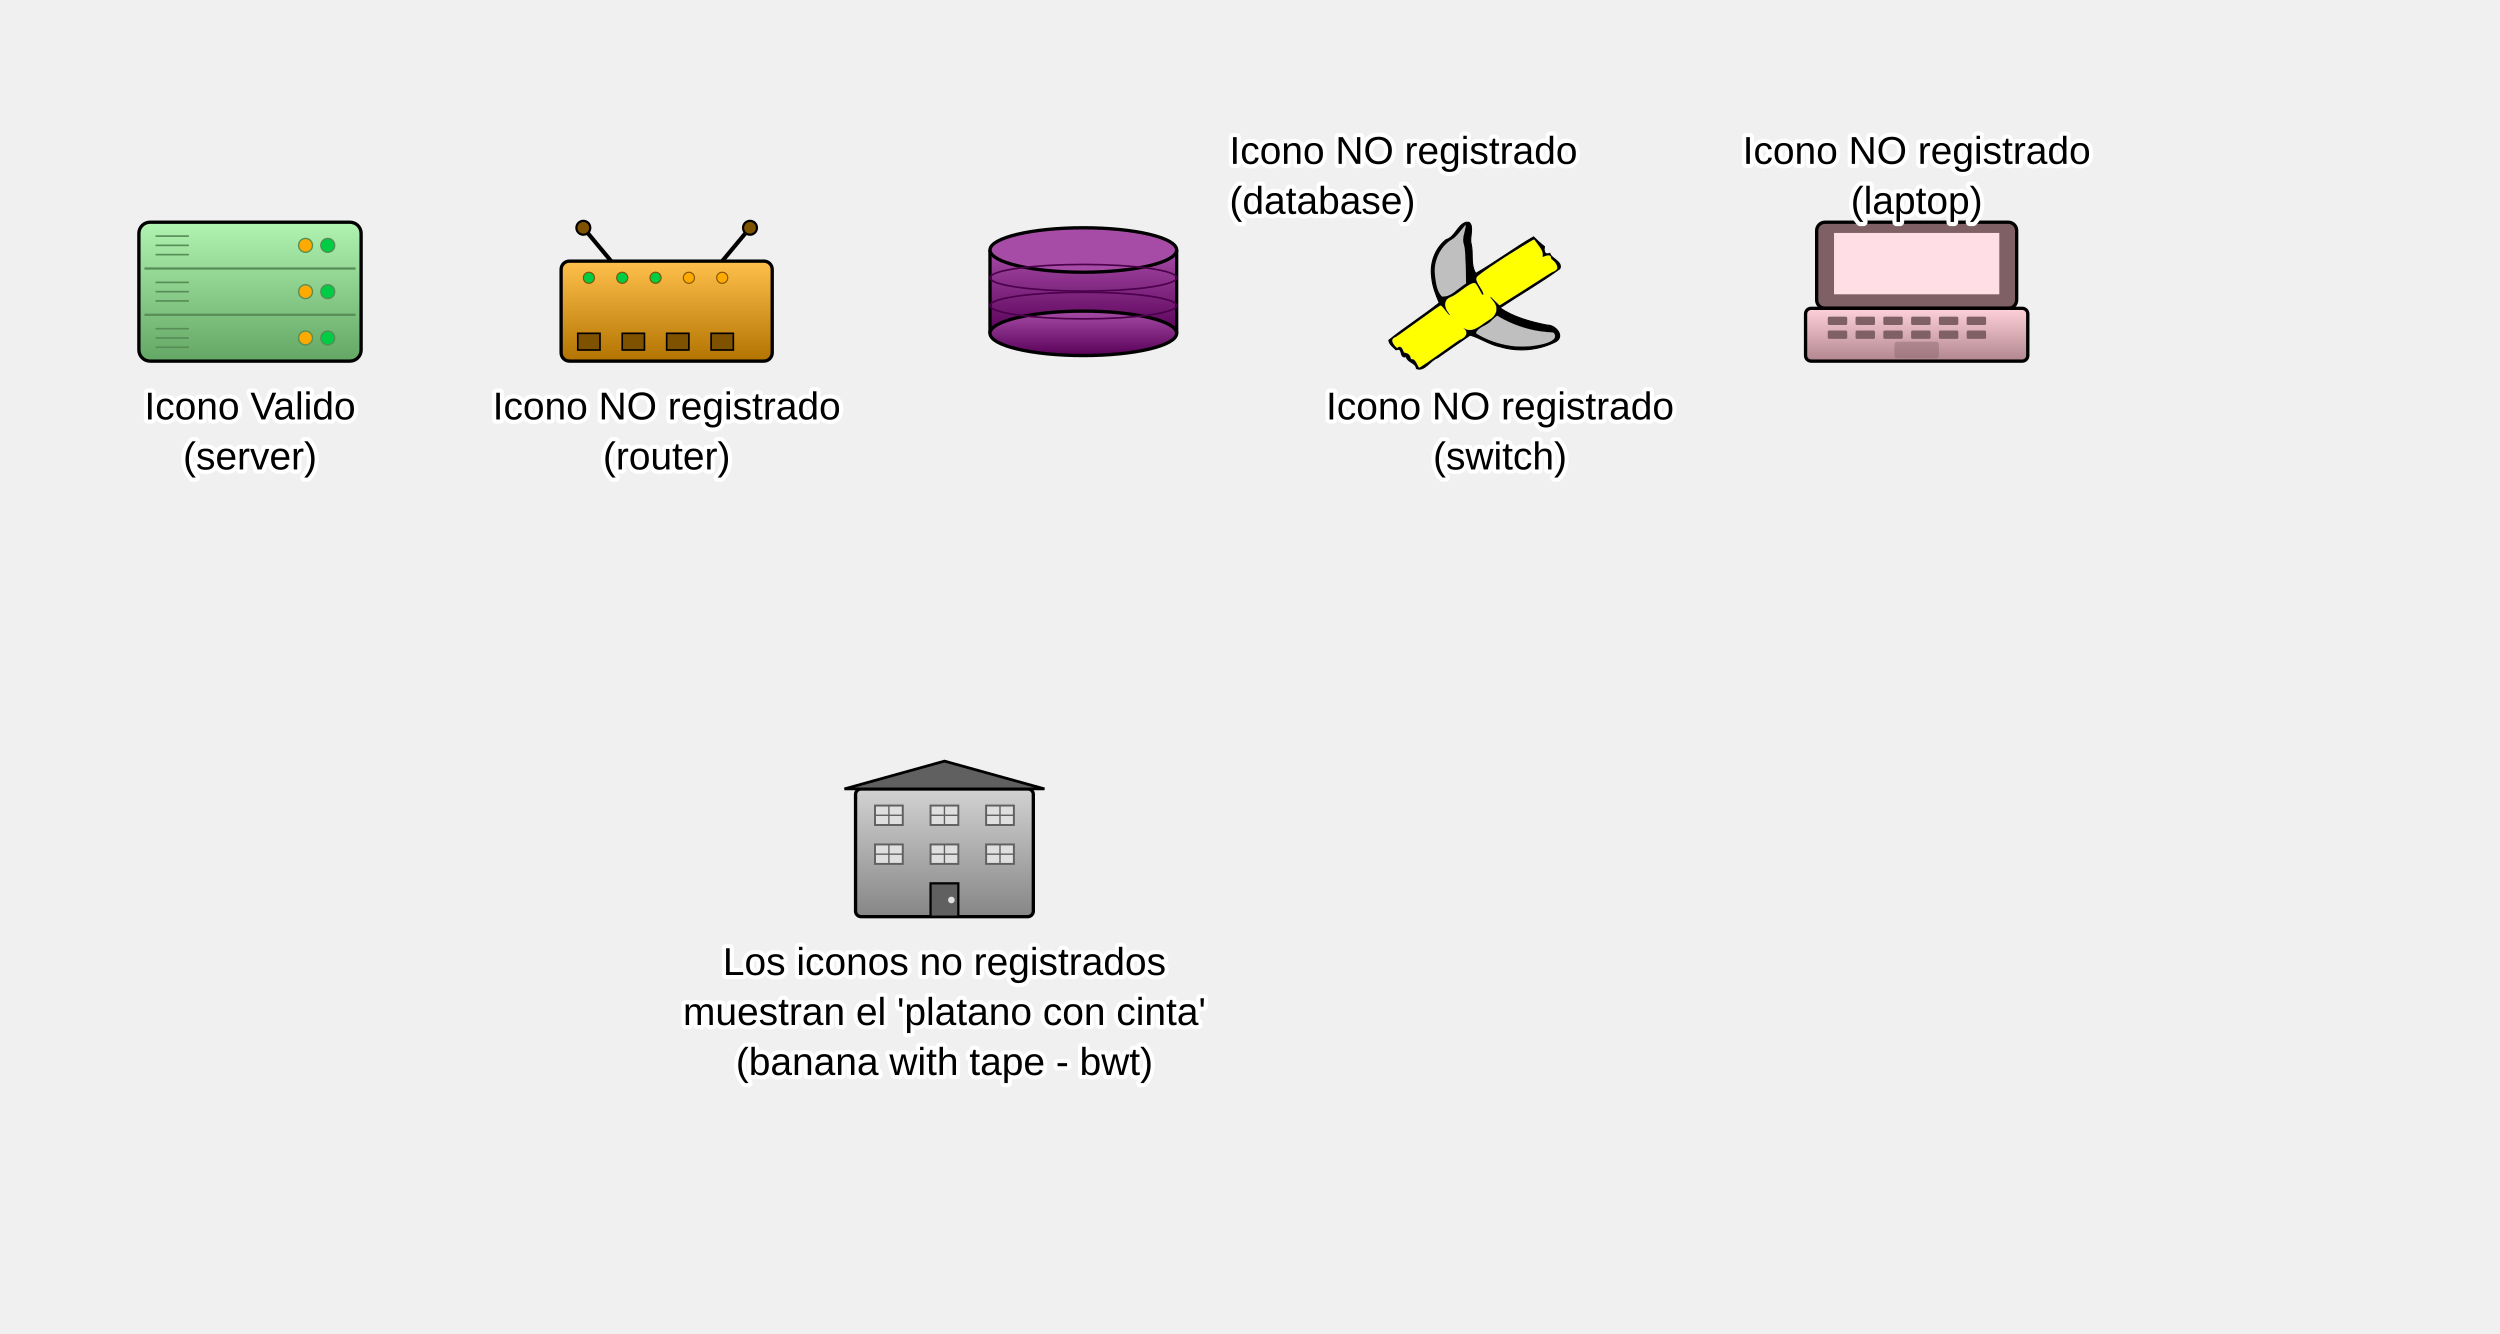
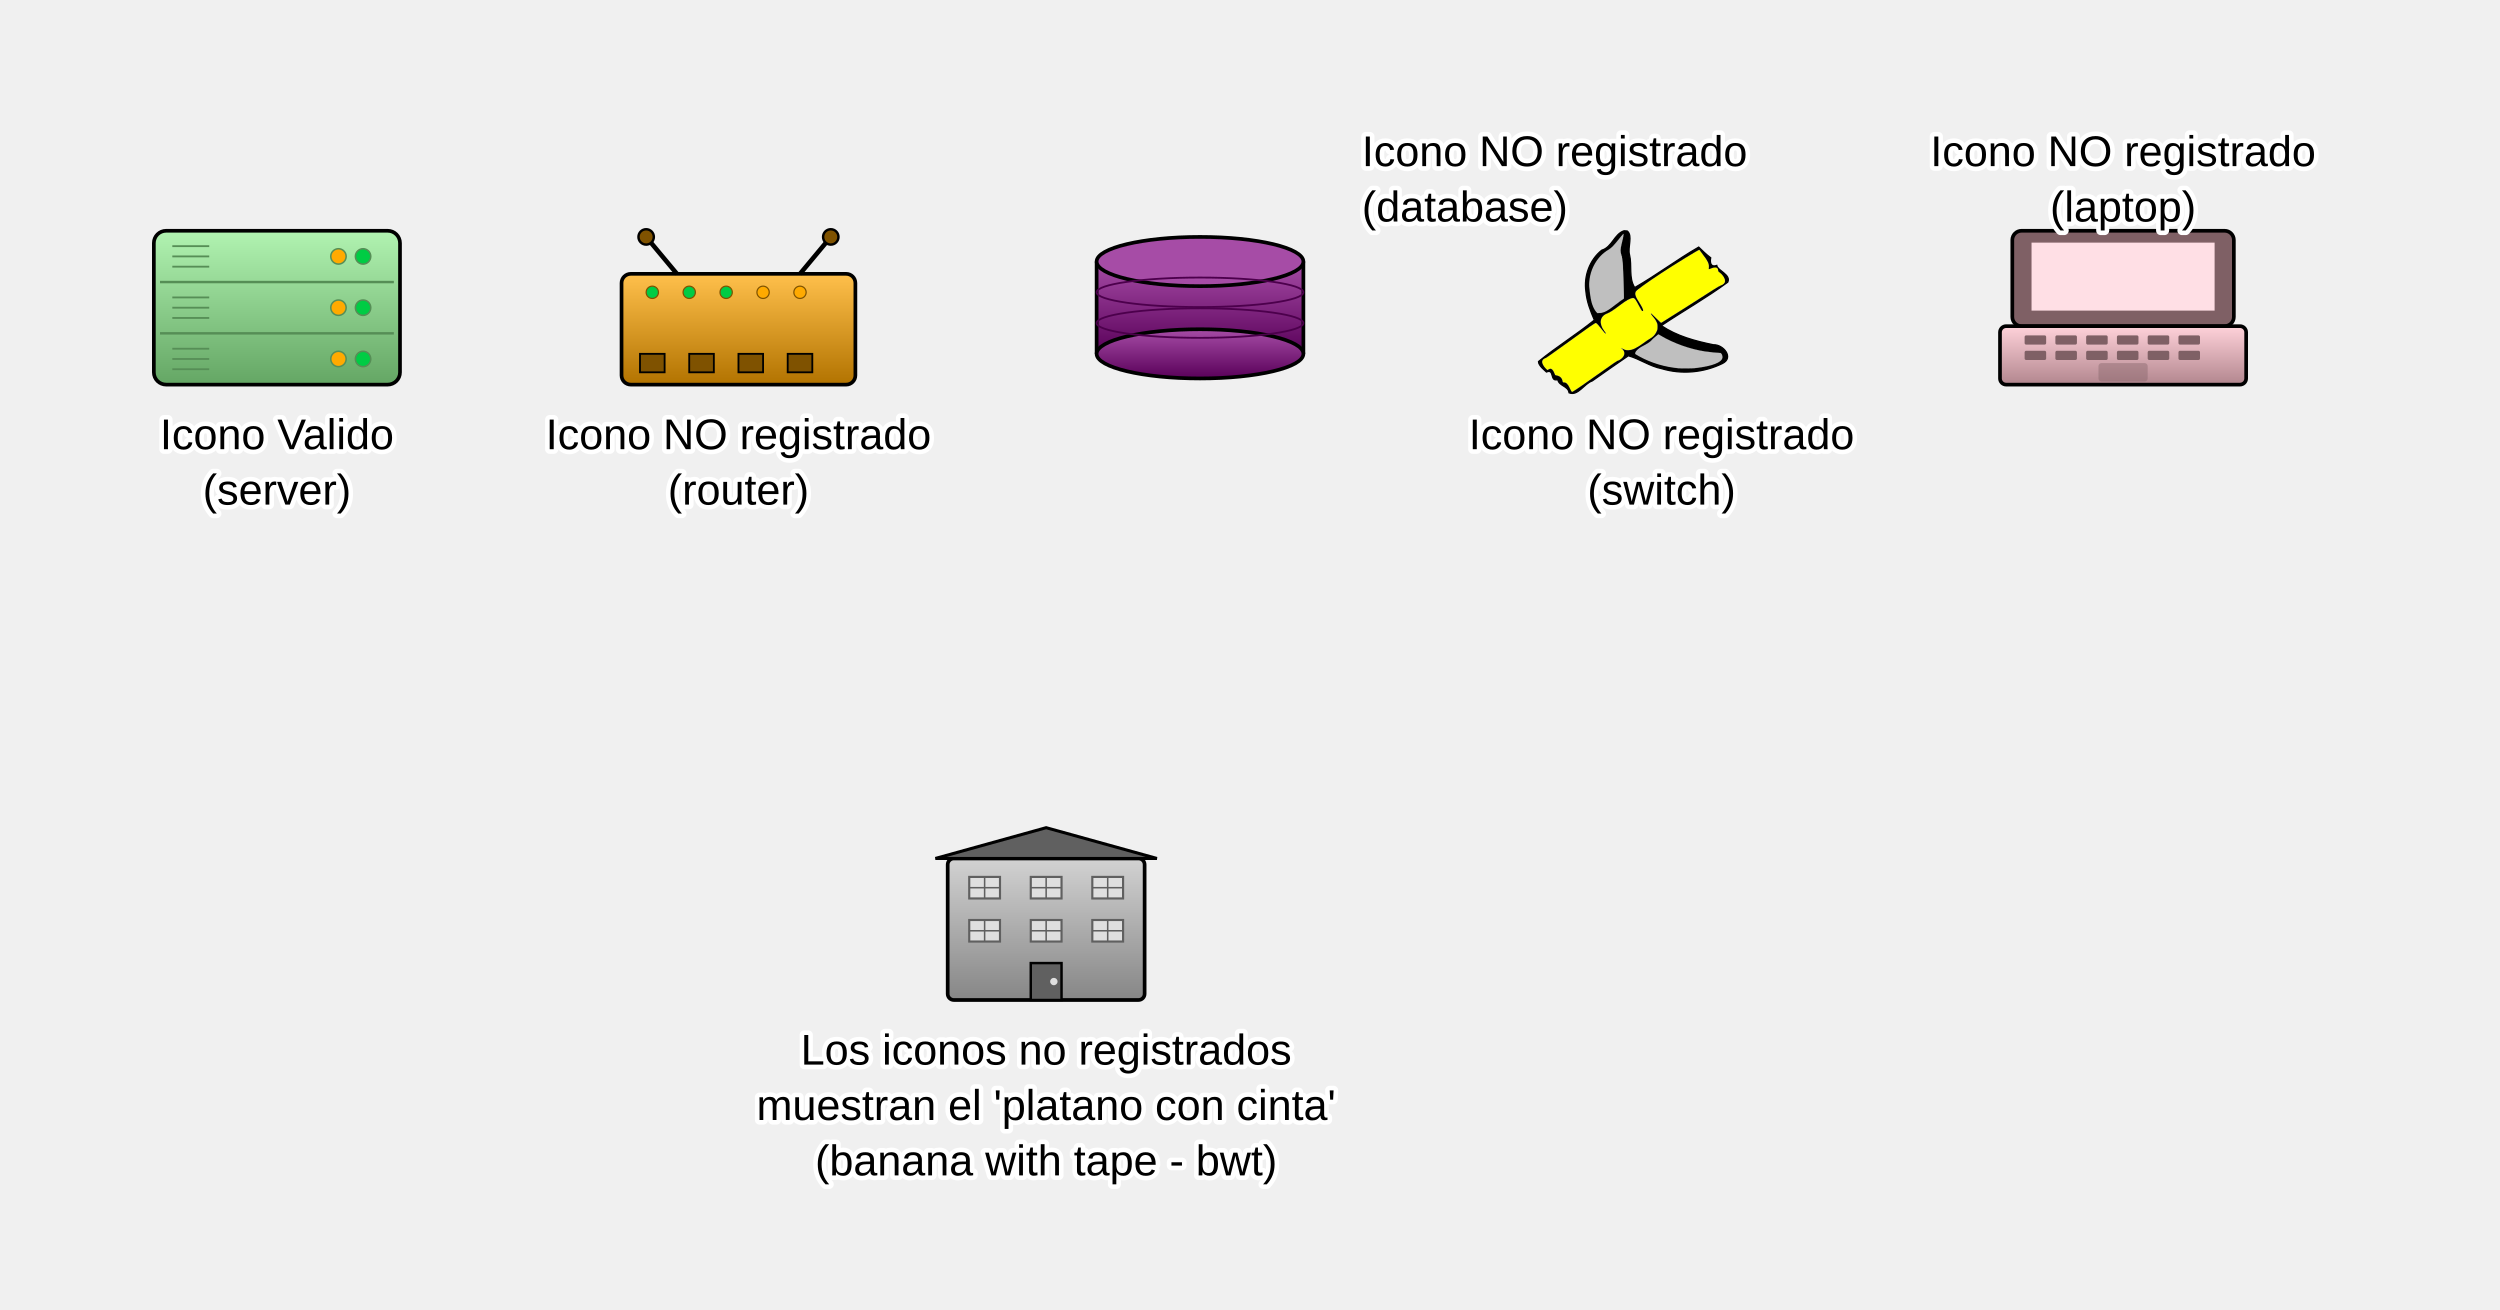
- <svg xmlns="http://www.w3.org/2000/svg" baseProfile="full" height="480" version="1.1" viewBox="0,0,900,480" width="900">
+ <svg xmlns="http://www.w3.org/2000/svg" baseProfile="full" height="425.5" version="1.1" viewBox="0,5,812.5,425.5" width="812.5">
  <defs>
    <filter height="140%" id="text-glow" width="140%" x="-20%" y="-20%">
      <feMerge>
        <feMergeNode in="SourceGraphic" />
      </feMerge>
    </filter>
    <marker id="arrow-end" markerHeight="10" markerWidth="10" orient="auto" refX="10" refY="5">
      <path d="M 0 0 L 10 5 L 0 10 z" fill="black" />
    </marker>
    <marker id="arrow-start" markerHeight="10" markerWidth="10" orient="auto" refX="0" refY="5">
      <path d="M 10 0 L 0 5 L 10 10 z" fill="black" />
    </marker>
    <marker id="circle-start" markerHeight="2.4" markerUnits="userSpaceOnUse" markerWidth="2.4" orient="auto" refX="1.2" refY="1.2">
      <circle cx="1.2" cy="1.2" fill="black" r="1.2" />
    </marker>
    <marker id="circle-end" markerHeight="2.4" markerUnits="userSpaceOnUse" markerWidth="2.4" orient="auto" refX="1.2" refY="1.2">
      <circle cx="1.2" cy="1.2" fill="black" r="1.2" />
    </marker>
    <linearGradient id="gradient-valid1" x1="0%" x2="0%" y1="0%" y2="100%">
      <stop offset="0%" stop-color="#b1f3b1" />
      <stop offset="100%" stop-color="#64a664" />
    </linearGradient>
    <linearGradient id="gradient-invalid1" x1="0%" x2="0%" y1="0%" y2="100%">
      <stop offset="0%" stop-color="#ffc04c" />
      <stop offset="100%" stop-color="#b27300" />
    </linearGradient>
    <linearGradient id="gradient-invalid2" x1="0%" x2="0%" y1="0%" y2="100%">
      <stop offset="0%" stop-color="#a64ca6" />
      <stop offset="100%" stop-color="#590059" />
    </linearGradient>
    <linearGradient id="gradient-invalid4" x1="0%" x2="0%" y1="0%" y2="100%">
      <stop offset="0%" stop-color="#ffd2da" />
      <stop offset="100%" stop-color="#b2868e" />
    </linearGradient>
    <linearGradient id="gradient-nota" x1="0%" x2="0%" y1="0%" y2="100%">
      <stop offset="0%" stop-color="#d2d2d2" />
      <stop offset="100%" stop-color="#868686" />
    </linearGradient>
  </defs>
  <g id="valid1">
    <rect fill="url(#gradient-valid1)" height="50" rx="4" ry="4" stroke="black" stroke-width="1.2" width="80" x="50" y="80" />
    <line stroke="#568e56" stroke-width="0.8" x1="52" x2="128" y1="96.667" y2="96.667" />
    <line stroke="#568e56" stroke-width="0.8" x1="52" x2="128" y1="113.333" y2="113.333" />
    <circle cx="118" cy="88.333" fill="#00cc44" r="2.5" stroke="#568e56" stroke-width="0.5" />
    <circle cx="110" cy="88.333" fill="#ffaa00" r="2.5" stroke="#568e56" stroke-width="0.5" />
    <circle cx="118" cy="105.0" fill="#00cc44" r="2.5" stroke="#568e56" stroke-width="0.5" />
    <circle cx="110" cy="105.0" fill="#ffaa00" r="2.5" stroke="#568e56" stroke-width="0.5" />
    <circle cx="118" cy="121.667" fill="#00cc44" r="2.5" stroke="#568e56" stroke-width="0.5" />
    <circle cx="110" cy="121.667" fill="#ffaa00" r="2.5" stroke="#568e56" stroke-width="0.5" />
    <line stroke="#568e56" stroke-width="0.6" x1="56" x2="68" y1="85.0" y2="85.0" />
    <line stroke="#568e56" stroke-width="0.6" x1="56" x2="68" y1="88.333" y2="88.333" />
    <line stroke="#568e56" stroke-width="0.6" x1="56" x2="68" y1="91.667" y2="91.667" />
    <line stroke="#568e56" stroke-width="0.6" x1="56" x2="68" y1="101.667" y2="101.667" />
    <line stroke="#568e56" stroke-width="0.6" x1="56" x2="68" y1="105.0" y2="105.0" />
    <line stroke="#568e56" stroke-width="0.6" x1="56" x2="68" y1="108.333" y2="108.333" />
    <line stroke="#568e56" stroke-width="0.6" x1="56" x2="68" y1="118.333" y2="118.333" />
    <line stroke="#568e56" stroke-width="0.6" x1="56" x2="68" y1="121.667" y2="121.667" />
    <line stroke="#568e56" stroke-width="0.6" x1="56" x2="68" y1="125" y2="125" />
  </g>
  <g id="invalid1">
    <rect fill="url(#gradient-invalid1)" height="36" rx="3" ry="3" stroke="black" stroke-width="1.2" width="76" x="202" y="94" />
    <line stroke="black" stroke-width="1.5" x1="220" x2="210" y1="94" y2="82" />
    <circle cx="210" cy="82" fill="#7f5200" r="2.5" stroke="black" stroke-width="0.8" />
    <line stroke="black" stroke-width="1.5" x1="260" x2="270" y1="94" y2="82" />
    <circle cx="270" cy="82" fill="#7f5200" r="2.5" stroke="black" stroke-width="0.8" />
    <rect fill="#7f5200" height="6" stroke="black" stroke-width="0.6" width="8" x="208.0" y="120" />
    <rect fill="#7f5200" height="6" stroke="black" stroke-width="0.6" width="8" x="224.0" y="120" />
    <rect fill="#7f5200" height="6" stroke="black" stroke-width="0.6" width="8" x="240.0" y="120" />
    <rect fill="#7f5200" height="6" stroke="black" stroke-width="0.6" width="8" x="256.0" y="120" />
    <circle cx="212" cy="100" fill="#00cc44" r="2" stroke="#7f5200" stroke-width="0.4" />
    <circle cx="224" cy="100" fill="#00cc44" r="2" stroke="#7f5200" stroke-width="0.4" />
    <circle cx="236" cy="100" fill="#00cc44" r="2" stroke="#7f5200" stroke-width="0.4" />
    <circle cx="248" cy="100" fill="#ffaa00" r="2" stroke="#7f5200" stroke-width="0.4" />
    <circle cx="260" cy="100" fill="#ffaa00" r="2" stroke="#7f5200" stroke-width="0.4" />
  </g>
  <g id="invalid2">
    <rect fill="url(#gradient-invalid2)" height="30" stroke="none" width="67.2" x="356.4" y="90" />
    <line stroke="black" stroke-width="1.2" x1="356.4" x2="356.4" y1="90" y2="120" />
    <line stroke="black" stroke-width="1.2" x1="423.6" x2="423.6" y1="90" y2="120" />
    <ellipse cx="390.0" cy="120" fill="url(#gradient-invalid2)" rx="33.6" ry="8" stroke="black" stroke-width="1.2" />
    <ellipse cx="390.0" cy="90" fill="#a64ca6" rx="33.6" ry="8" stroke="black" stroke-width="1.2" />
    <ellipse cx="390.0" cy="100.0" fill="none" rx="33.6" ry="4.8" stroke="#4c004c" stroke-width="0.6" />
    <ellipse cx="390.0" cy="110.0" fill="none" rx="33.6" ry="4.8" stroke="#4c004c" stroke-width="0.6" />
  </g>
  <path d="m 33.383,8e-4 c -3.861,1.276 -4.632,6.375 -8.714,7.581 -4.764,3.802 -7.027,10.143 -6.166,16.126 0.332,3.889 1.752,7.574 3.294,11.123 C 14.744,40.509 7.02,45.292 0,51.014 c 0.009,1.604 2.572,3.522 3.123,4.068 3.252,-1.413 1.181,4.024 4.391,2.937 0.548,2.652 4.06,2.418 4.425,5.181 3.475,1.41 5.871,-3.609 9.042,-4.64 4.692,-3.27 9.332,-6.616 14.074,-9.815 4.492,1.25 8.363,4.127 12.984,5.036 7.804,2.363 16.436,1.566 23.73,-2.021 4.637,-2.283 0.27,-7.484 -3.512,-7.301 -7.08,-1.444 -14.27,-3.366 -20.325,-7.461 8.566,-5.751 17.588,-10.816 25.892,-16.956 1.4,-2.94 -3.966,-4.451 -4.299,-6.523 -2.584,0.913 -2.666,-1.538 -2.349,-2.974 -1.639,-1.2 -3.727,-3.256 -4.683,-4.18 -8.531,4.923 -16.408,10.89 -24.954,15.789 -2.407,-3.723 -1.014,-8.565 -2.011,-12.734 -0.858,-2.879 1.401,-7.49 -0.91,-9.338 L 33.968,0.049 33.383,0 Z m -0.187,0.891 c 0.307,3.056 -2.296,6.005 -0.538,9.156 0.676,5.46 0.605,10.972 0.7,16.462 -3.362,1.818 -6.593,6.282 -10.532,5.583 C 20.299,29.426 20.202,25.236 19.716,21.748 19.537,15.919 22.465,9.915 27.693,7.117 29.982,5.458 31.38,2.921 33.196,0.892 Z m 29.594,6.439 c 1.468,2.535 4.402,4.608 3.58,7.658 1.62,-0.525 3.841,-1.75 3.772,0.866 2.411,1.438 4.433,4.937 0.367,5.69 -7.523,4.961 -15.19,9.699 -22.796,14.53 -0.922,-1.074 -5.605,-6.126 -3.166,-2.691 3.265,2.949 2.283,7.386 -1.678,9.051 -3.098,2.163 -7.066,6.086 -10.817,3.161 2.84,1.602 1.263,4.593 -1.565,5.268 -5.793,4.028 -11.479,8.345 -17.461,12.156 C 11.925,61.347 11.677,58.839 9.395,59.165 9.428,57.047 7.922,56.52 6.43,56.329 6.05,54.978 5.144,52.721 3.569,54.452 1.89,53.17 -0.134,50.232 3.122,49.497 9.528,44.959 15.785,40.209 22.282,35.799 c 1.534,0.805 3.739,5.001 4.03,4.096 -2.476,-2.378 -3.286,-6.738 0.844,-7.771 3.4,-1.609 6.755,-5.67 9.964,-6.033 1.665,1.041 2.759,5.711 3.725,5.183 -0.248,-2.839 -5.47,-6.435 -1.878,-8.598 7.428,-5.488 15.297,-10.356 23.223,-15.079 l 0.601,-0.265 z m -16.048,32.976 c 7.332,4.475 15.827,7.108 24.431,7.288 2.959,3.628 -4.241,5.122 -6.893,5.565 -9.078,1.721 -18.817,-0.227 -26.633,-5.08 0.095,-2.885 5.252,-3.33 6.821,-5.915 0.759,-0.619 1.512,-1.244 2.274,-1.859 z" fill="black" stroke="black" stroke-width="0.5" transform="translate(500,80) scale(0.8333333)" />
  <path d="m 12.421,61.7 c -0.902,-1.952 -1.52,-2.59 -2.51,-2.59 -0.366,0 -0.394,-0.037 -0.534,-0.712 -0.192,-0.926 -0.841,-1.609 -1.798,-1.893 -0.367,-0.109 -0.758,-0.198 -0.868,-0.198 -0.132,0 -0.303,-0.286 -0.5,-0.833 -0.359,-1.001 -0.977,-1.715 -1.483,-1.715 -0.194,0 -0.55,0.122 -0.792,0.272 l -0.44,0.272 -0.62,-0.61 c -0.728,-0.717 -1.398,-1.903 -1.398,-2.474 0,-0.802 0.372,-1.2 1.532,-1.641 0.174,-0.066 2.639,-1.801 5.478,-3.854 12.106,-8.757 13.688,-9.854 13.984,-9.693 0.355,0.194 1.061,0.987 2.241,2.516 0.939,1.217 1.295,1.577 1.562,1.577 0.162,0 -0.013,-0.328 -0.555,-1.045 -2.205,-2.913 -1.752,-5.696 1.105,-6.788 1.095,-0.419 2.425,-1.284 5.174,-3.367 2.315,-1.755 3.87,-2.61 4.763,-2.62 0.538,-0.006 0.602,0.031 1.04,0.608 0.257,0.338 0.857,1.37 1.333,2.294 0.962,1.865 1.143,2.125 1.485,2.125 0.55,0 0.116,-1.191 -1.151,-3.161 -1.637,-2.545 -1.955,-3.523 -1.449,-4.452 0.322,-0.591 4.239,-3.42 9.844,-7.11 5.272,-3.47 14.436,-9.106 14.807,-9.106 0.104,0 0.25,0.129 0.324,0.287 0.074,0.158 0.576,0.852 1.115,1.544 1.899,2.436 2.449,3.615 2.312,4.955 -0.083,0.81 -0.056,0.833 0.645,0.54 1.949,-0.814 2.972,-0.576 2.972,0.691 0,0.275 0.119,0.442 0.509,0.712 1.237,0.858 2.167,2.284 2.167,3.325 0,0.516 -0.063,0.655 -0.481,1.074 -0.304,0.304 -0.718,0.552 -1.124,0.672 -0.373,0.111 -1.627,0.83 -2.991,1.715 -4.236,2.749 -19.173,12.223 -20.217,12.824 -0.097,0.056 -0.874,-0.637 -2.082,-1.859 -1.185,-1.198 -1.952,-1.885 -1.992,-1.783 -0.08,0.203 0.384,0.916 1.095,1.682 0.293,0.315 0.745,1.001 1.005,1.523 0.435,0.874 0.473,1.036 0.473,2.046 0,1.011 -0.037,1.172 -0.479,2.066 -0.542,1.096 -1.399,1.971 -2.524,2.575 -0.381,0.205 -1.237,0.775 -1.903,1.267 -3.189,2.357 -4.844,3.165 -6.507,3.179 -0.845,0.006 -1.073,-0.046 -1.848,-0.424 -1.208,-0.59 -1.212,-0.59 -0.581,-0.046 1.227,1.057 1.193,2.49 -0.087,3.644 -0.549,0.495 -1.416,0.993 -1.728,0.993 -0.101,0 -2.325,1.527 -4.943,3.394 -8.075,5.757 -12.392,8.713 -12.727,8.713 -0.078,0 -0.372,-0.497 -0.652,-1.106 z" fill="#ffff00" fill-rule="evenodd" stroke="#cbcbcb" stroke-width="0.061" transform="translate(500,80) scale(0.8333333)" />
  <path d="m 22.489,31.526 c -0.644,-0.734 -1.396,-2.342 -1.757,-3.76 -0.432,-1.697 -0.883,-5.167 -0.882,-6.787 0.004,-5.564 2.986,-10.939 7.526,-13.568 1.006,-0.582 2.356,-1.975 4.136,-4.265 0.828,-1.065 1.544,-1.937 1.591,-1.937 0.171,0 -0.106,1.6 -0.623,3.596 -0.598,2.313 -0.619,3.41 -0.095,4.954 0.183,0.541 0.362,1.662 0.466,2.923 0.166,2.008 0.43,9.398 0.44,12.279 l 0.006,1.463 -1.133,0.768 c -0.623,0.422 -1.922,1.395 -2.887,2.162 -2.278,1.81 -3.763,2.566 -5.227,2.66 l -1.07,0.069 z" fill="#bfbfbf" fill-rule="evenodd" stroke="#cbcbcb" stroke-width="0.07" transform="translate(500,80) scale(0.8333333)" />
  <path d="m 54.636,53.585 c -5.485,-0.529 -10.731,-2.116 -15.274,-4.62 -0.724,-0.399 -1.388,-0.784 -1.478,-0.855 -0.591,-0.475 0.836,-2.072 2.72,-3.043 1.859,-0.959 3.013,-1.723 3.553,-2.354 0.266,-0.311 0.963,-0.956 1.549,-1.433 l 1.064,-0.867 1.095,0.648 c 4.874,2.882 11.326,5.166 17.039,6.033 1.662,0.252 5.114,0.597 5.978,0.597 0.393,0 0.852,0.84 0.853,1.56 0.002,1.979 -3.896,3.534 -10.742,4.286 -1.216,0.134 -5.172,0.165 -6.358,0.051 z" fill="#bfbfbf" fill-rule="evenodd" stroke="#cbcbcb" stroke-width="0.07" transform="translate(500,80) scale(0.8333333)" />
  <g id="invalid4">
    <rect fill="#7f6065" height="31.0" rx="3" ry="3" stroke="black" stroke-width="1.2" width="72" x="654" y="80" />
    <rect fill="#ffdfe5" height="22.6" stroke="#7f6065" stroke-width="0.5" width="60" x="660" y="83.6" />
    <rect fill="url(#gradient-invalid4)" height="19.0" rx="2" ry="2" stroke="black" stroke-width="1.2" width="80" x="650" y="111.0" />
    <rect fill="#7f6065" height="3" rx="0.5" ry="0.5" stroke="none" width="7" x="658" y="114.0" />
    <rect fill="#7f6065" height="3" rx="0.5" ry="0.5" stroke="none" width="7" x="668" y="114.0" />
    <rect fill="#7f6065" height="3" rx="0.5" ry="0.5" stroke="none" width="7" x="678" y="114.0" />
    <rect fill="#7f6065" height="3" rx="0.5" ry="0.5" stroke="none" width="7" x="688" y="114.0" />
    <rect fill="#7f6065" height="3" rx="0.5" ry="0.5" stroke="none" width="7" x="698" y="114.0" />
    <rect fill="#7f6065" height="3" rx="0.5" ry="0.5" stroke="none" width="7" x="708" y="114.0" />
    <rect fill="#7f6065" height="3" rx="0.5" ry="0.5" stroke="none" width="7" x="658" y="119.0" />
    <rect fill="#7f6065" height="3" rx="0.5" ry="0.5" stroke="none" width="7" x="668" y="119.0" />
    <rect fill="#7f6065" height="3" rx="0.5" ry="0.5" stroke="none" width="7" x="678" y="119.0" />
    <rect fill="#7f6065" height="3" rx="0.5" ry="0.5" stroke="none" width="7" x="688" y="119.0" />
    <rect fill="#7f6065" height="3" rx="0.5" ry="0.5" stroke="none" width="7" x="698" y="119.0" />
    <rect fill="#7f6065" height="3" rx="0.5" ry="0.5" stroke="none" width="7" x="708" y="119.0" />
    <rect fill="#7f6065" height="6" opacity="0.4" rx="1" ry="1" stroke="none" width="16" x="682.0" y="123.0" />
  </g>
  <g id="nota">
    <rect fill="url(#gradient-nota)" height="46" rx="2" ry="2" stroke="black" stroke-width="1.2" width="64" x="308" y="284" />
    <polygon fill="#606060" points="304,284 340.0,274 376,284" stroke="black" stroke-width="1.0" />
    <rect fill="#dfdfdf" height="7" stroke="#606060" stroke-width="0.7" width="10" x="315" y="290" />
    <line stroke="#606060" stroke-width="0.5" x1="320.0" x2="320.0" y1="290" y2="297" />
    <line stroke="#606060" stroke-width="0.5" x1="315" x2="325" y1="293.5" y2="293.5" />
    <rect fill="#dfdfdf" height="7" stroke="#606060" stroke-width="0.7" width="10" x="335" y="290" />
    <line stroke="#606060" stroke-width="0.5" x1="340.0" x2="340.0" y1="290" y2="297" />
    <line stroke="#606060" stroke-width="0.5" x1="335" x2="345" y1="293.5" y2="293.5" />
    <rect fill="#dfdfdf" height="7" stroke="#606060" stroke-width="0.7" width="10" x="355" y="290" />
    <line stroke="#606060" stroke-width="0.5" x1="360.0" x2="360.0" y1="290" y2="297" />
    <line stroke="#606060" stroke-width="0.5" x1="355" x2="365" y1="293.5" y2="293.5" />
    <rect fill="#dfdfdf" height="7" stroke="#606060" stroke-width="0.7" width="10" x="315" y="304" />
    <line stroke="#606060" stroke-width="0.5" x1="320.0" x2="320.0" y1="304" y2="311" />
    <line stroke="#606060" stroke-width="0.5" x1="315" x2="325" y1="307.5" y2="307.5" />
    <rect fill="#dfdfdf" height="7" stroke="#606060" stroke-width="0.7" width="10" x="335" y="304" />
    <line stroke="#606060" stroke-width="0.5" x1="340.0" x2="340.0" y1="304" y2="311" />
    <line stroke="#606060" stroke-width="0.5" x1="335" x2="345" y1="307.5" y2="307.5" />
    <rect fill="#dfdfdf" height="7" stroke="#606060" stroke-width="0.7" width="10" x="355" y="304" />
    <line stroke="#606060" stroke-width="0.5" x1="360.0" x2="360.0" y1="304" y2="311" />
    <line stroke="#606060" stroke-width="0.5" x1="355" x2="365" y1="307.5" y2="307.5" />
    <rect fill="#606060" height="12" stroke="black" stroke-width="0.8" width="10" x="335.0" y="318" />
    <circle cx="342.5" cy="324.0" fill="#dfdfdf" r="1.2" />
  </g>
  <text fill="#ffffff" filter="url(#text-glow)" font-family="Arial, sans-serif" font-size="14px" text-anchor="middle" x="90.0" y="151.0" class="ag-text-halo" stroke="#ffffff" stroke-width="3" stroke-linejoin="round" stroke-linecap="round">Icono Valido</text>
  <text fill="black" filter="url(#text-glow)" font-family="Arial, sans-serif" font-size="14px" text-anchor="middle" x="90.0" y="151.0">Icono Valido</text>
  <text fill="#ffffff" filter="url(#text-glow)" font-family="Arial, sans-serif" font-size="14px" text-anchor="middle" x="90.0" y="169.0" class="ag-text-halo" stroke="#ffffff" stroke-width="3" stroke-linejoin="round" stroke-linecap="round">(server)</text>
  <text fill="black" filter="url(#text-glow)" font-family="Arial, sans-serif" font-size="14px" text-anchor="middle" x="90.0" y="169.0">(server)</text>
  <text fill="#ffffff" filter="url(#text-glow)" font-family="Arial, sans-serif" font-size="14px" text-anchor="middle" x="240.0" y="151.0" class="ag-text-halo" stroke="#ffffff" stroke-width="3" stroke-linejoin="round" stroke-linecap="round">Icono NO registrado</text>
  <text fill="black" filter="url(#text-glow)" font-family="Arial, sans-serif" font-size="14px" text-anchor="middle" x="240.0" y="151.0">Icono NO registrado</text>
  <text fill="#ffffff" filter="url(#text-glow)" font-family="Arial, sans-serif" font-size="14px" text-anchor="middle" x="240.0" y="169.0" class="ag-text-halo" stroke="#ffffff" stroke-width="3" stroke-linejoin="round" stroke-linecap="round">(router)</text>
  <text fill="black" filter="url(#text-glow)" font-family="Arial, sans-serif" font-size="14px" text-anchor="middle" x="240.0" y="169.0">(router)</text>
  <text fill="#ffffff" filter="url(#text-glow)" font-family="Arial, sans-serif" font-size="14px" text-anchor="start" x="442.6" y="59.0" class="ag-text-halo" stroke="#ffffff" stroke-width="3" stroke-linejoin="round" stroke-linecap="round">Icono NO registrado</text>
  <text fill="black" filter="url(#text-glow)" font-family="Arial, sans-serif" font-size="14px" text-anchor="start" x="442.6" y="59.0">Icono NO registrado</text>
  <text fill="#ffffff" filter="url(#text-glow)" font-family="Arial, sans-serif" font-size="14px" text-anchor="start" x="442.6" y="77.0" class="ag-text-halo" stroke="#ffffff" stroke-width="3" stroke-linejoin="round" stroke-linecap="round">(database)</text>
  <text fill="black" filter="url(#text-glow)" font-family="Arial, sans-serif" font-size="14px" text-anchor="start" x="442.6" y="77.0">(database)</text>
  <text fill="#ffffff" filter="url(#text-glow)" font-family="Arial, sans-serif" font-size="14px" text-anchor="middle" x="540.0" y="151.0" class="ag-text-halo" stroke="#ffffff" stroke-width="3" stroke-linejoin="round" stroke-linecap="round">Icono NO registrado</text>
  <text fill="black" filter="url(#text-glow)" font-family="Arial, sans-serif" font-size="14px" text-anchor="middle" x="540.0" y="151.0">Icono NO registrado</text>
  <text fill="#ffffff" filter="url(#text-glow)" font-family="Arial, sans-serif" font-size="14px" text-anchor="middle" x="540.0" y="169.0" class="ag-text-halo" stroke="#ffffff" stroke-width="3" stroke-linejoin="round" stroke-linecap="round">(switch)</text>
  <text fill="black" filter="url(#text-glow)" font-family="Arial, sans-serif" font-size="14px" text-anchor="middle" x="540.0" y="169.0">(switch)</text>
  <text fill="#ffffff" filter="url(#text-glow)" font-family="Arial, sans-serif" font-size="14px" text-anchor="middle" x="690.0" y="59.0" class="ag-text-halo" stroke="#ffffff" stroke-width="3" stroke-linejoin="round" stroke-linecap="round">Icono NO registrado</text>
  <text fill="black" filter="url(#text-glow)" font-family="Arial, sans-serif" font-size="14px" text-anchor="middle" x="690.0" y="59.0">Icono NO registrado</text>
  <text fill="#ffffff" filter="url(#text-glow)" font-family="Arial, sans-serif" font-size="14px" text-anchor="middle" x="690.0" y="77.0" class="ag-text-halo" stroke="#ffffff" stroke-width="3" stroke-linejoin="round" stroke-linecap="round">(laptop)</text>
  <text fill="black" filter="url(#text-glow)" font-family="Arial, sans-serif" font-size="14px" text-anchor="middle" x="690.0" y="77.0">(laptop)</text>
  <text fill="#ffffff" filter="url(#text-glow)" font-family="Arial, sans-serif" font-size="14px" text-anchor="middle" x="340.0" y="351.0" class="ag-text-halo" stroke="#ffffff" stroke-width="3" stroke-linejoin="round" stroke-linecap="round">Los iconos no registrados</text>
  <text fill="black" filter="url(#text-glow)" font-family="Arial, sans-serif" font-size="14px" text-anchor="middle" x="340.0" y="351.0">Los iconos no registrados</text>
  <text fill="#ffffff" filter="url(#text-glow)" font-family="Arial, sans-serif" font-size="14px" text-anchor="middle" x="340.0" y="369.0" class="ag-text-halo" stroke="#ffffff" stroke-width="3" stroke-linejoin="round" stroke-linecap="round">muestran el 'platano con cinta'</text>
  <text fill="black" filter="url(#text-glow)" font-family="Arial, sans-serif" font-size="14px" text-anchor="middle" x="340.0" y="369.0">muestran el 'platano con cinta'</text>
  <text fill="#ffffff" filter="url(#text-glow)" font-family="Arial, sans-serif" font-size="14px" text-anchor="middle" x="340.0" y="387.0" class="ag-text-halo" stroke="#ffffff" stroke-width="3" stroke-linejoin="round" stroke-linecap="round">(banana with tape - bwt)</text>
  <text fill="black" filter="url(#text-glow)" font-family="Arial, sans-serif" font-size="14px" text-anchor="middle" x="340.0" y="387.0">(banana with tape - bwt)</text>
</svg>
